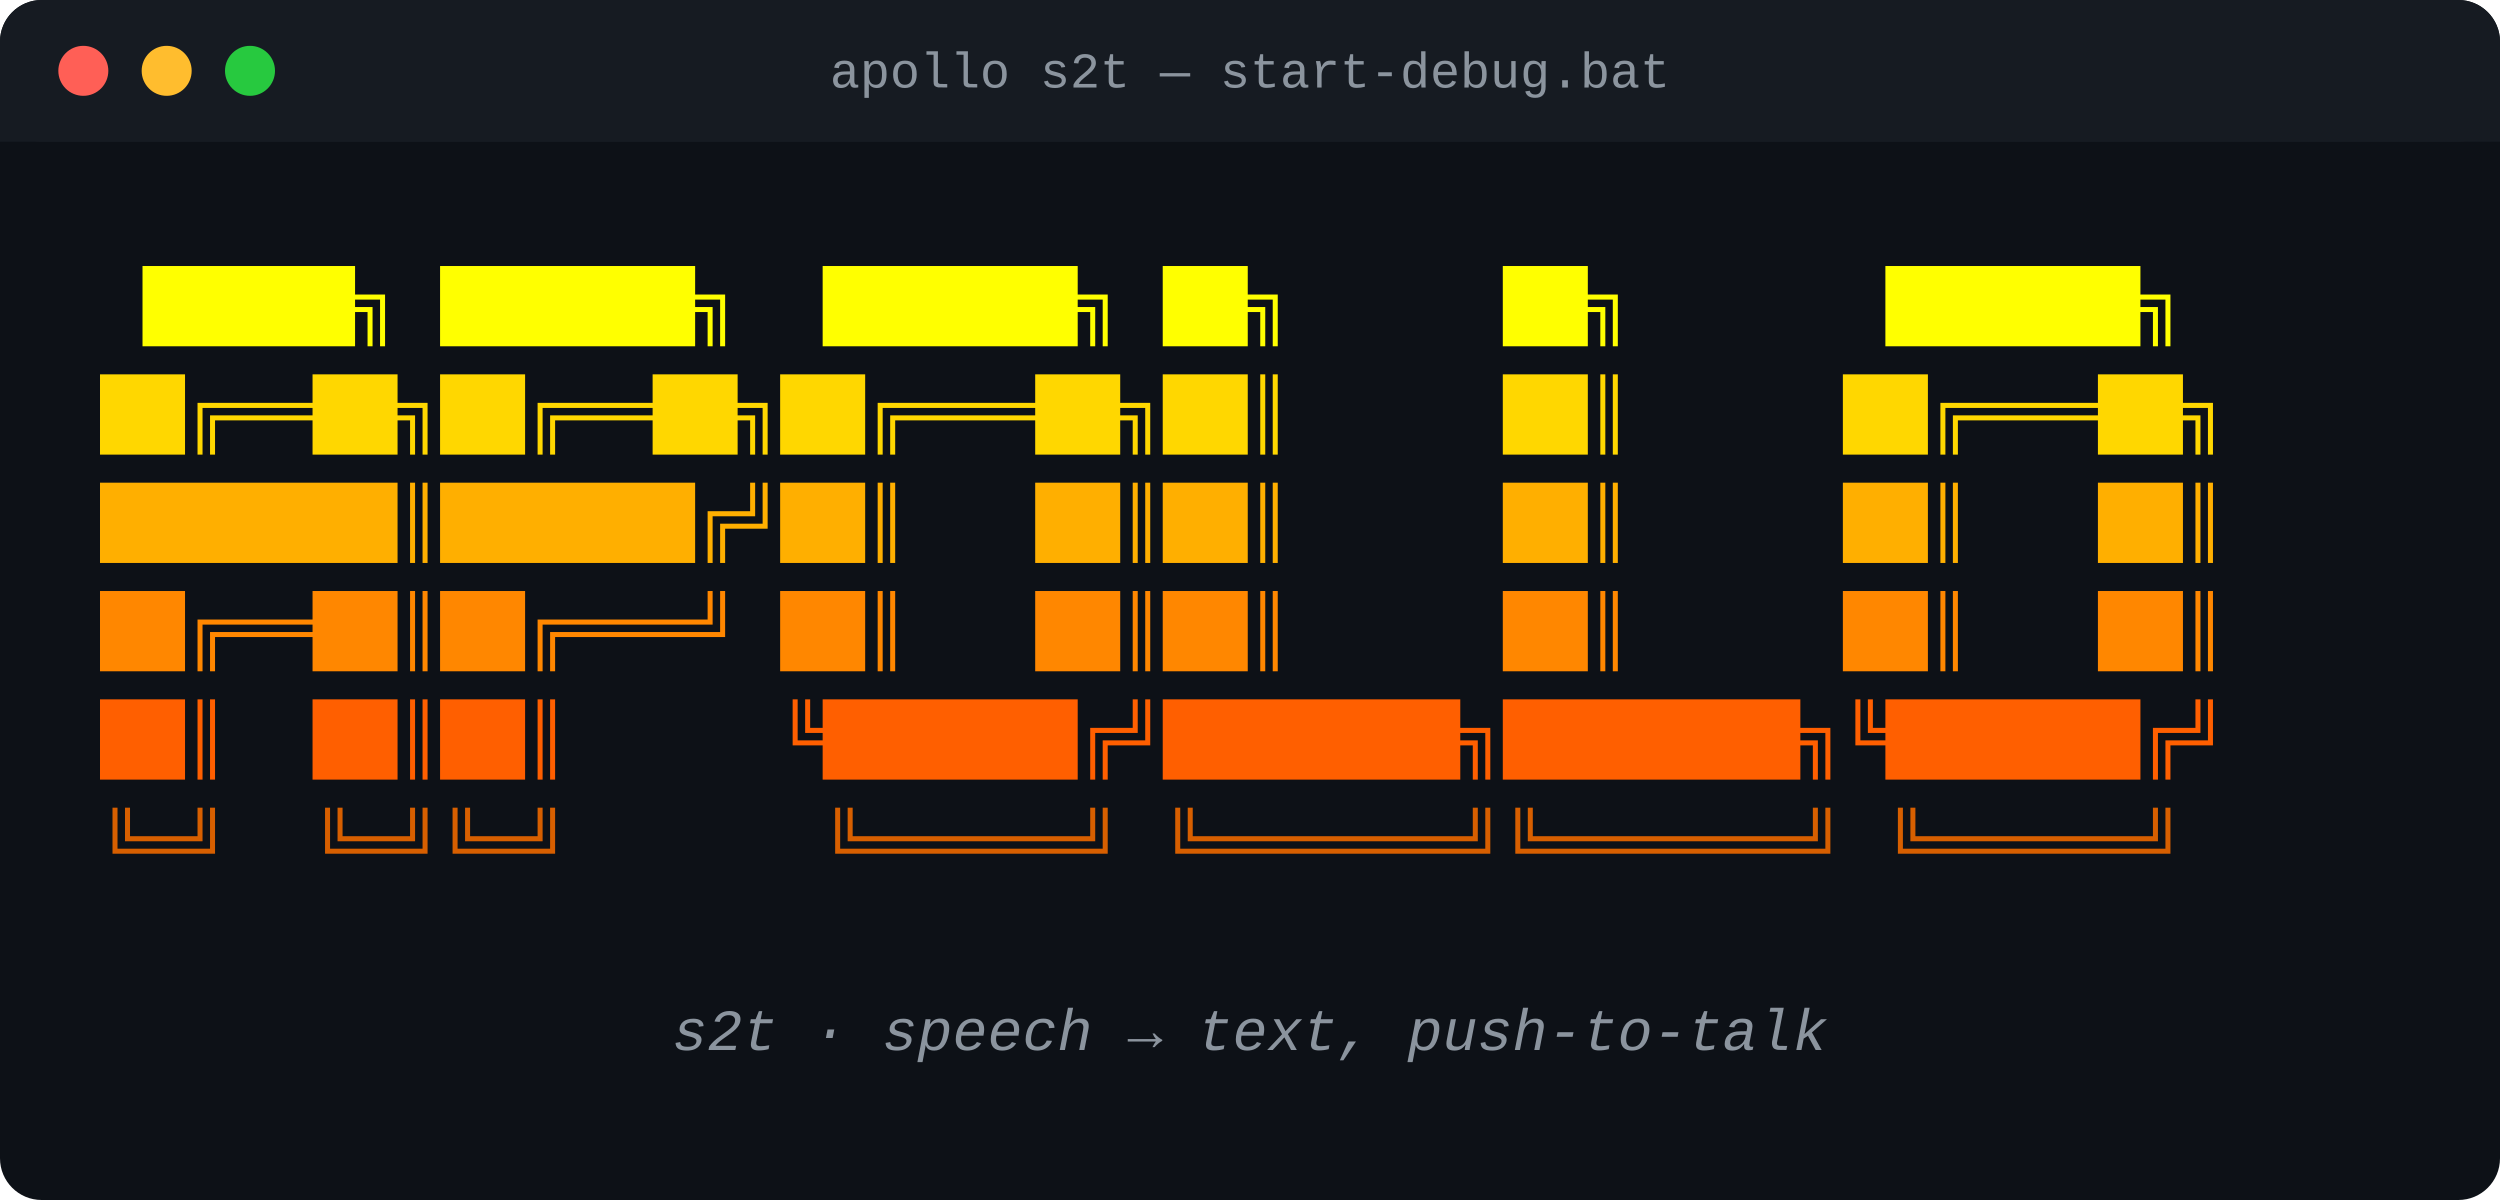
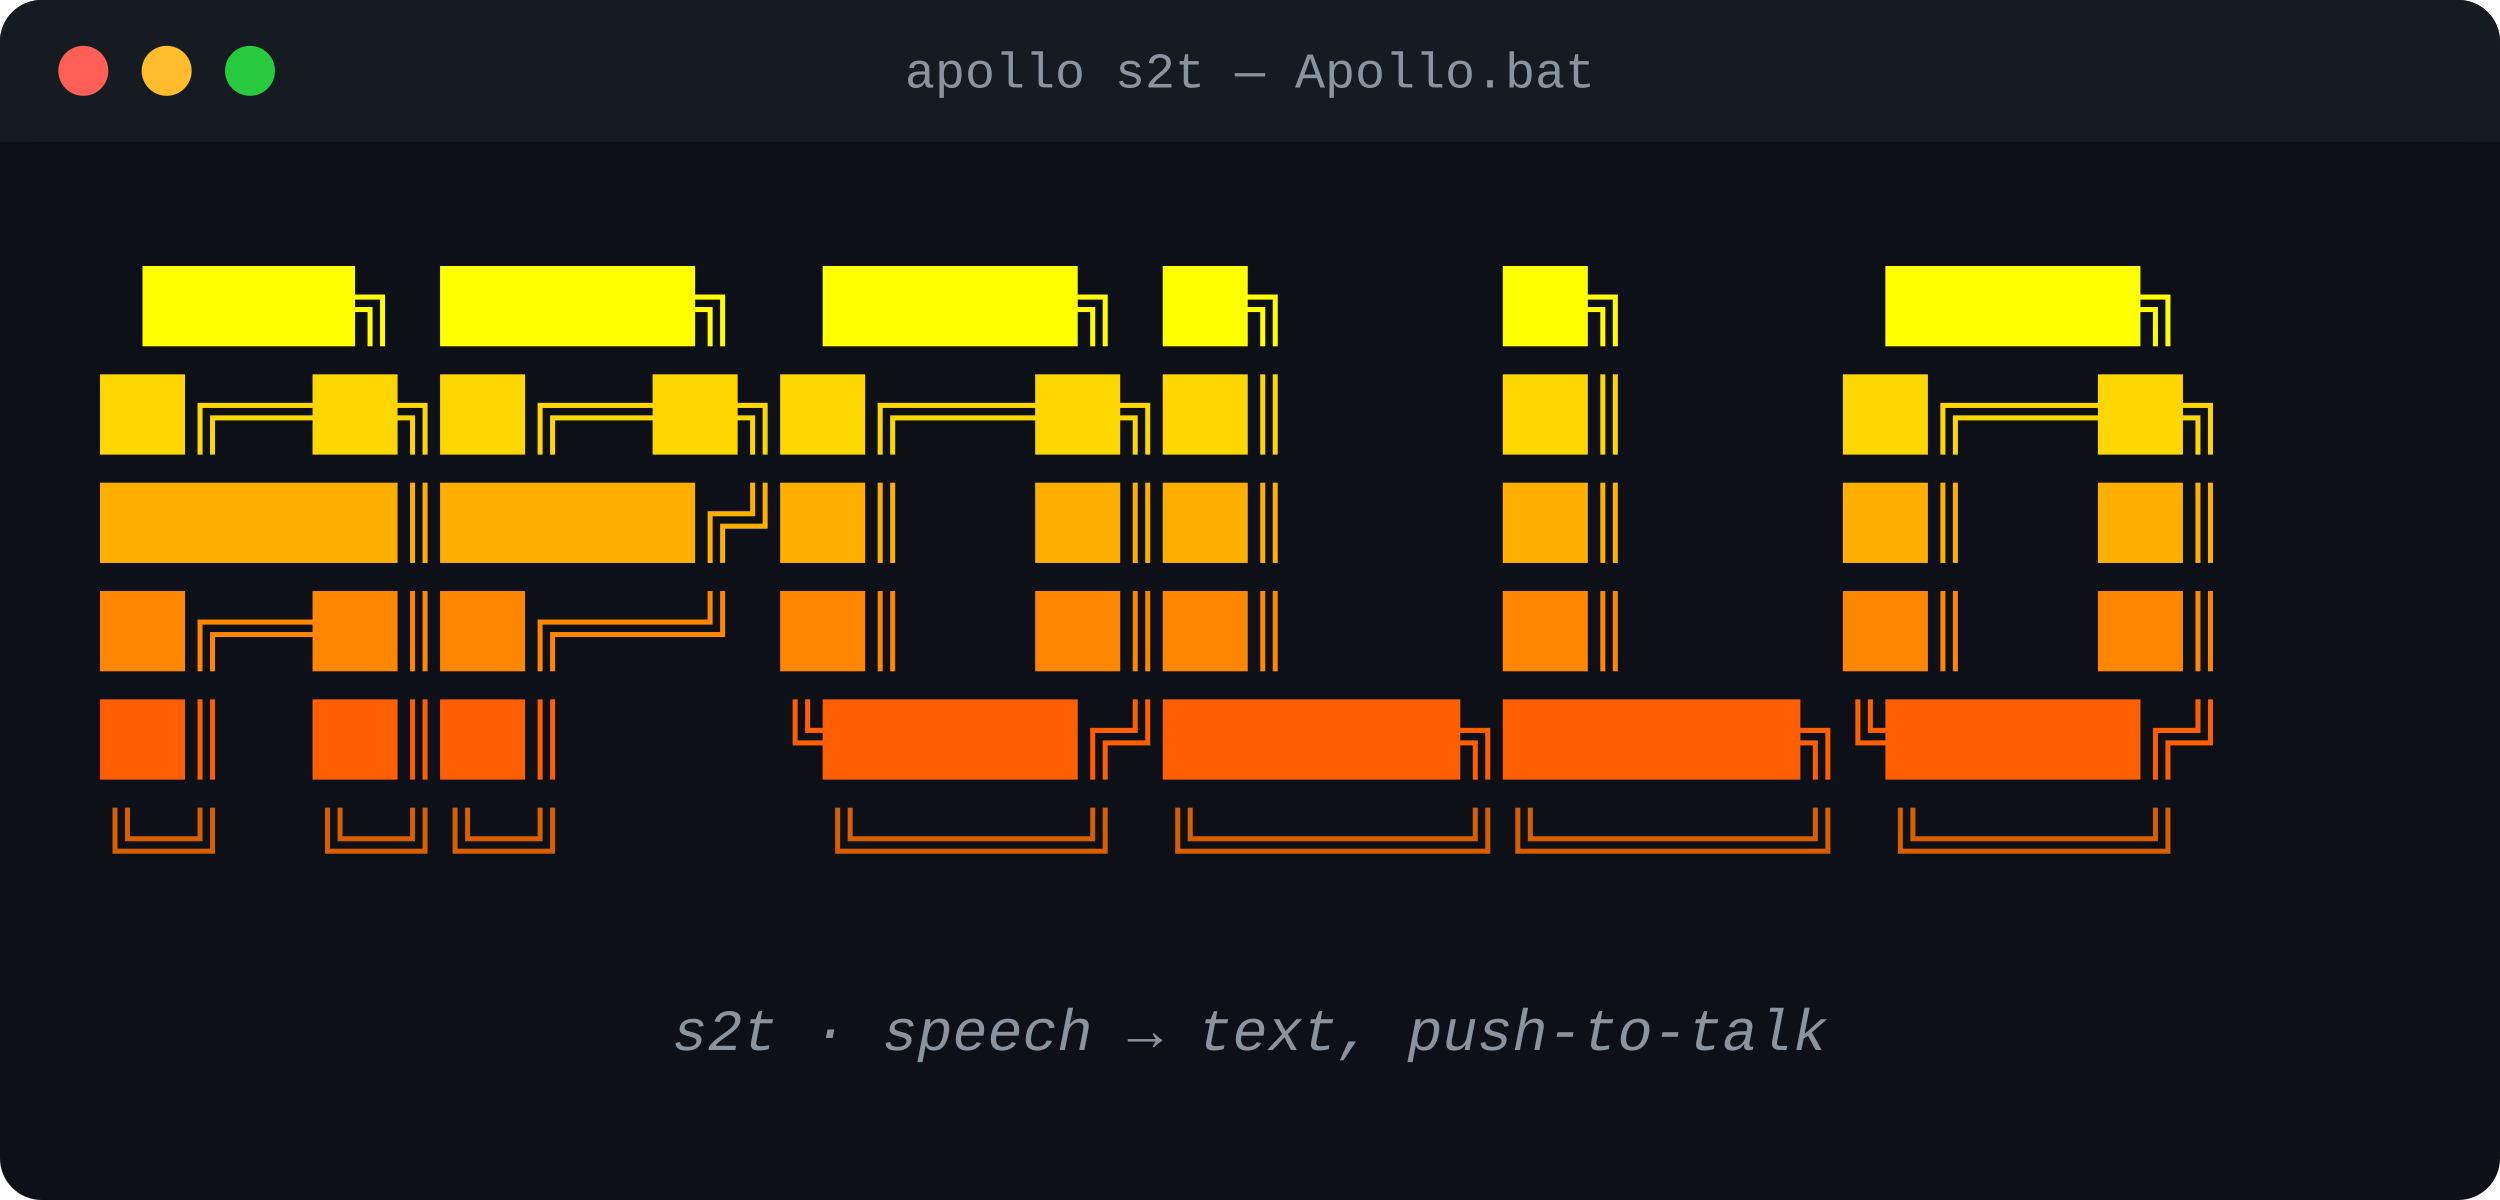
<svg xmlns="http://www.w3.org/2000/svg" width="600" height="288" viewBox="0 0 600 288" font-family="SFMono-Regular, Consolas, 'Liberation Mono', Menlo, monospace">
  <defs>
    <style>
      .row { font-size: 17px; font-weight: 700; white-space: pre; }
      .sub { font-size: 14px; fill: #8b949e; font-style: italic; }
      .bar { font-size: 12px; fill: #8b949e; }
    </style>
  </defs>
  <rect x="0" y="0" width="600" height="288" rx="10" fill="#0d1117" />
  <rect x="0" y="0" width="600" height="34" rx="10" fill="#161b22" />
  <rect x="0" y="24" width="600" height="10" fill="#161b22" />
  <circle cx="20" cy="17" r="6" fill="#ff5f56" />
  <circle cx="40" cy="17" r="6" fill="#ffbd2e" />
  <circle cx="60" cy="17" r="6" fill="#27c93f" />
-   <text x="300" y="21" text-anchor="middle" class="bar">apollo s2t — start-debug.bat</text>
+   <text x="300" y="21" text-anchor="middle" class="bar">apollo s2t — Apollo.bat</text>
  <text x="24" y="78" class="row" xml:space="preserve" fill="#ffff00"> █████╗ ██████╗  ██████╗ ██╗     ██╗      ██████╗ </text>
  <text x="24" y="104" class="row" xml:space="preserve" fill="#ffd700">██╔══██╗██╔══██╗██╔═══██╗██║     ██║     ██╔═══██╗</text>
  <text x="24" y="130" class="row" xml:space="preserve" fill="#ffaf00">███████║██████╔╝██║   ██║██║     ██║     ██║   ██║</text>
  <text x="24" y="156" class="row" xml:space="preserve" fill="#ff8700">██╔══██║██╔═══╝ ██║   ██║██║     ██║     ██║   ██║</text>
  <text x="24" y="182" class="row" xml:space="preserve" fill="#ff5f00">██║  ██║██║     ╚██████╔╝███████╗███████╗╚██████╔╝</text>
  <text x="24" y="208" class="row" xml:space="preserve" fill="#d75f00">╚═╝  ╚═╝╚═╝      ╚═════╝ ╚══════╝╚══════╝ ╚═════╝ </text>
  <text x="300" y="252" text-anchor="middle" class="sub">s2t · speech → text, push-to-talk</text>
</svg>
